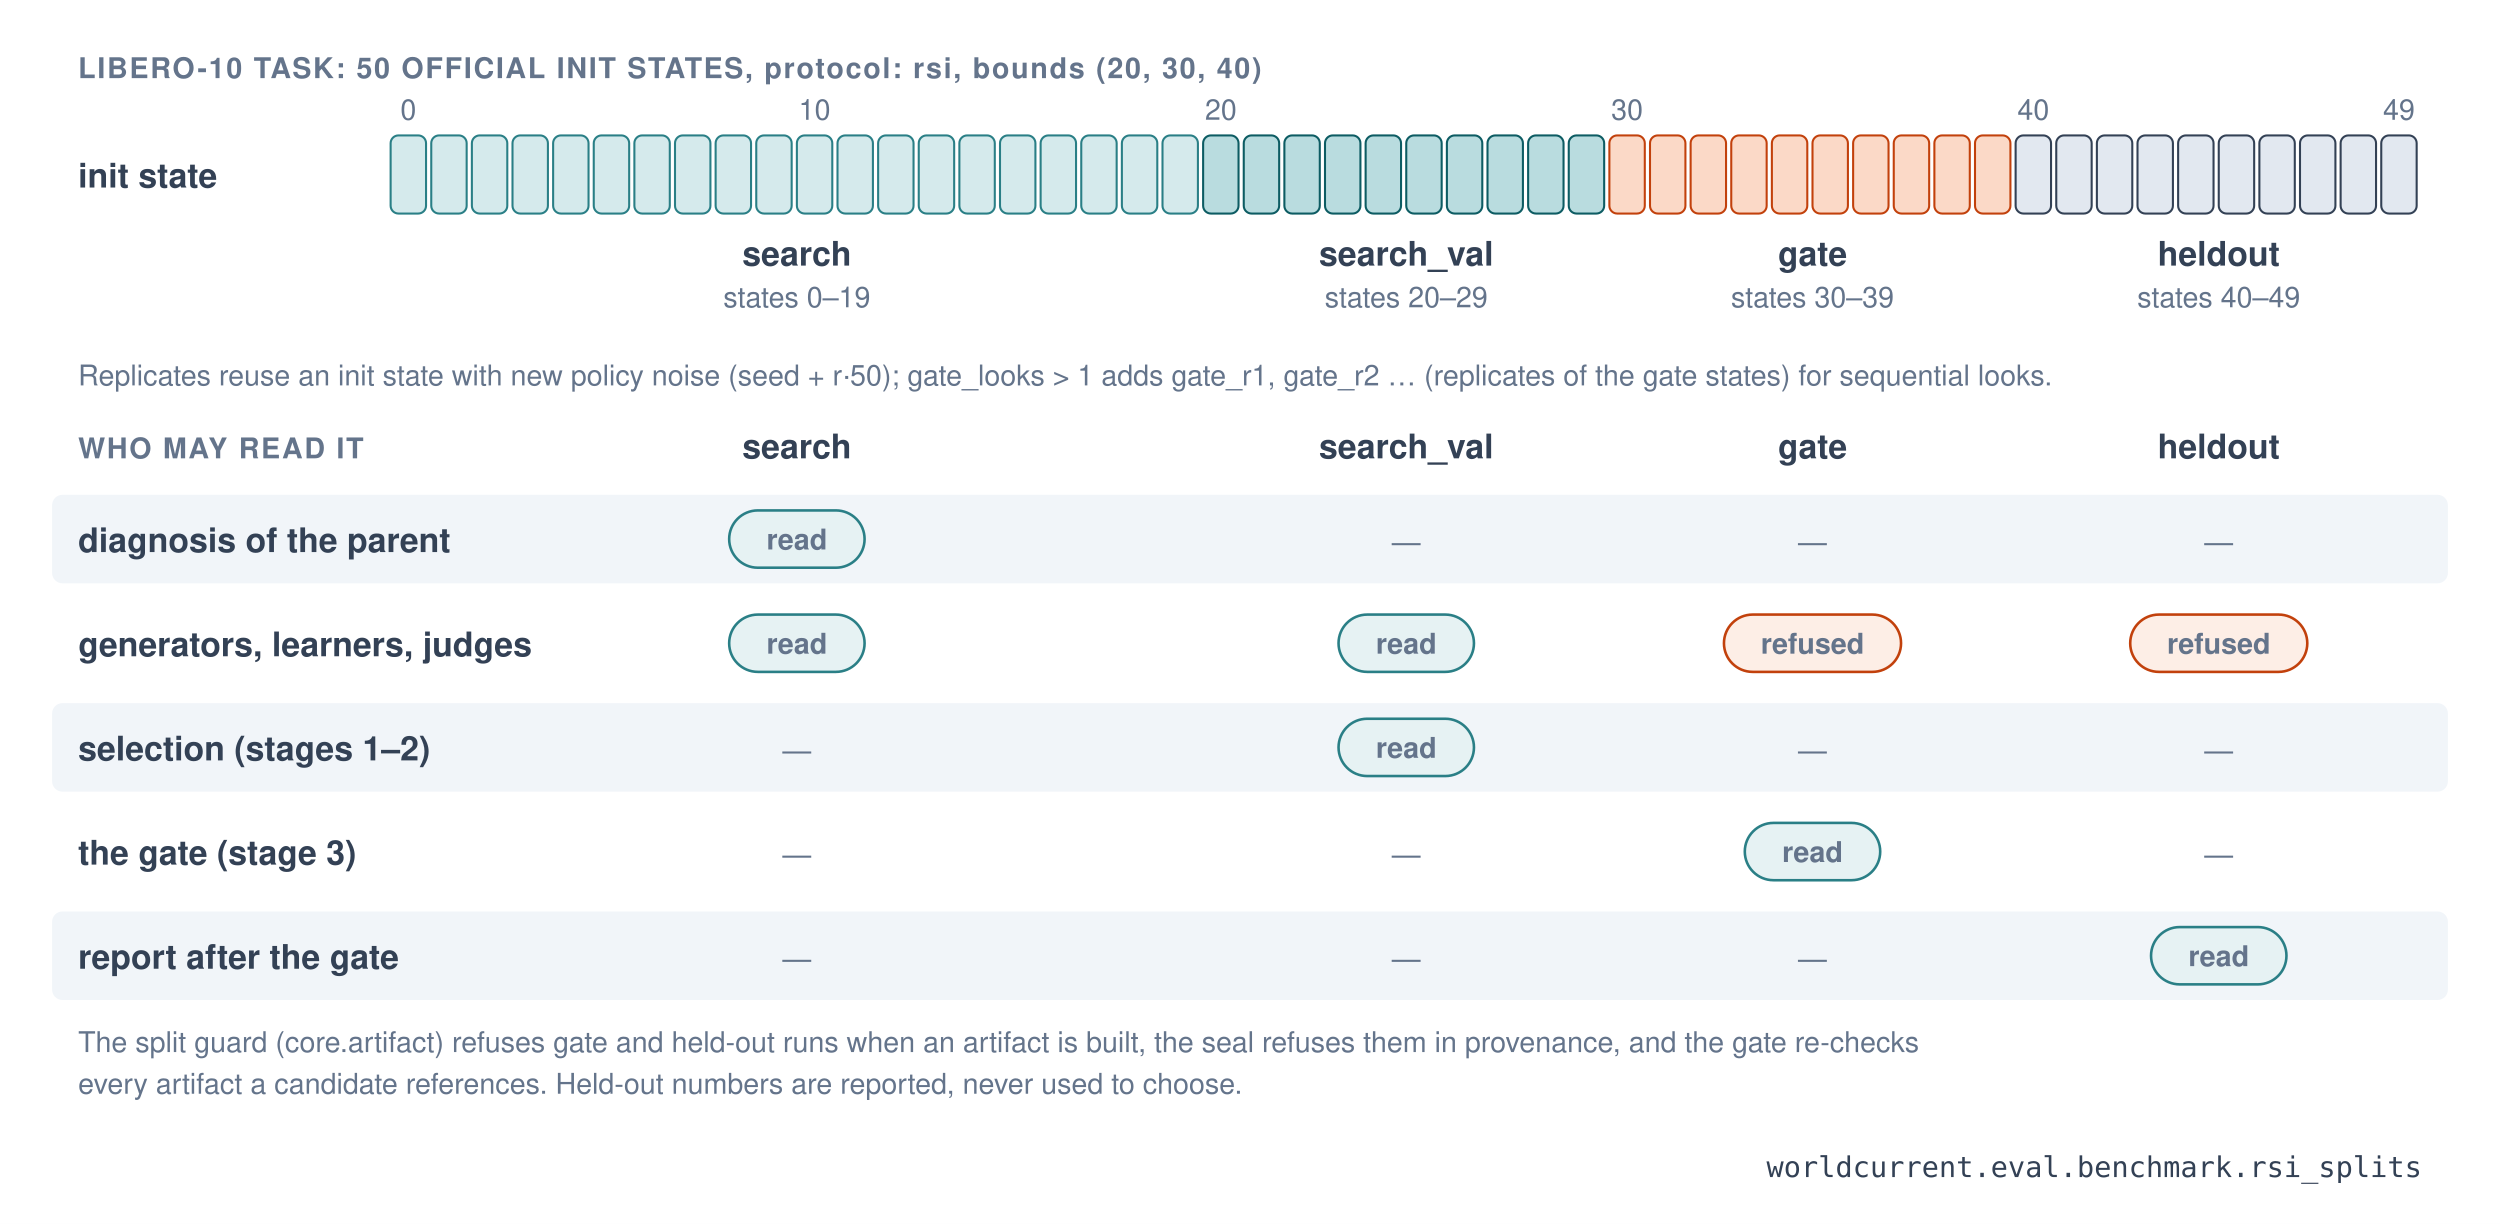
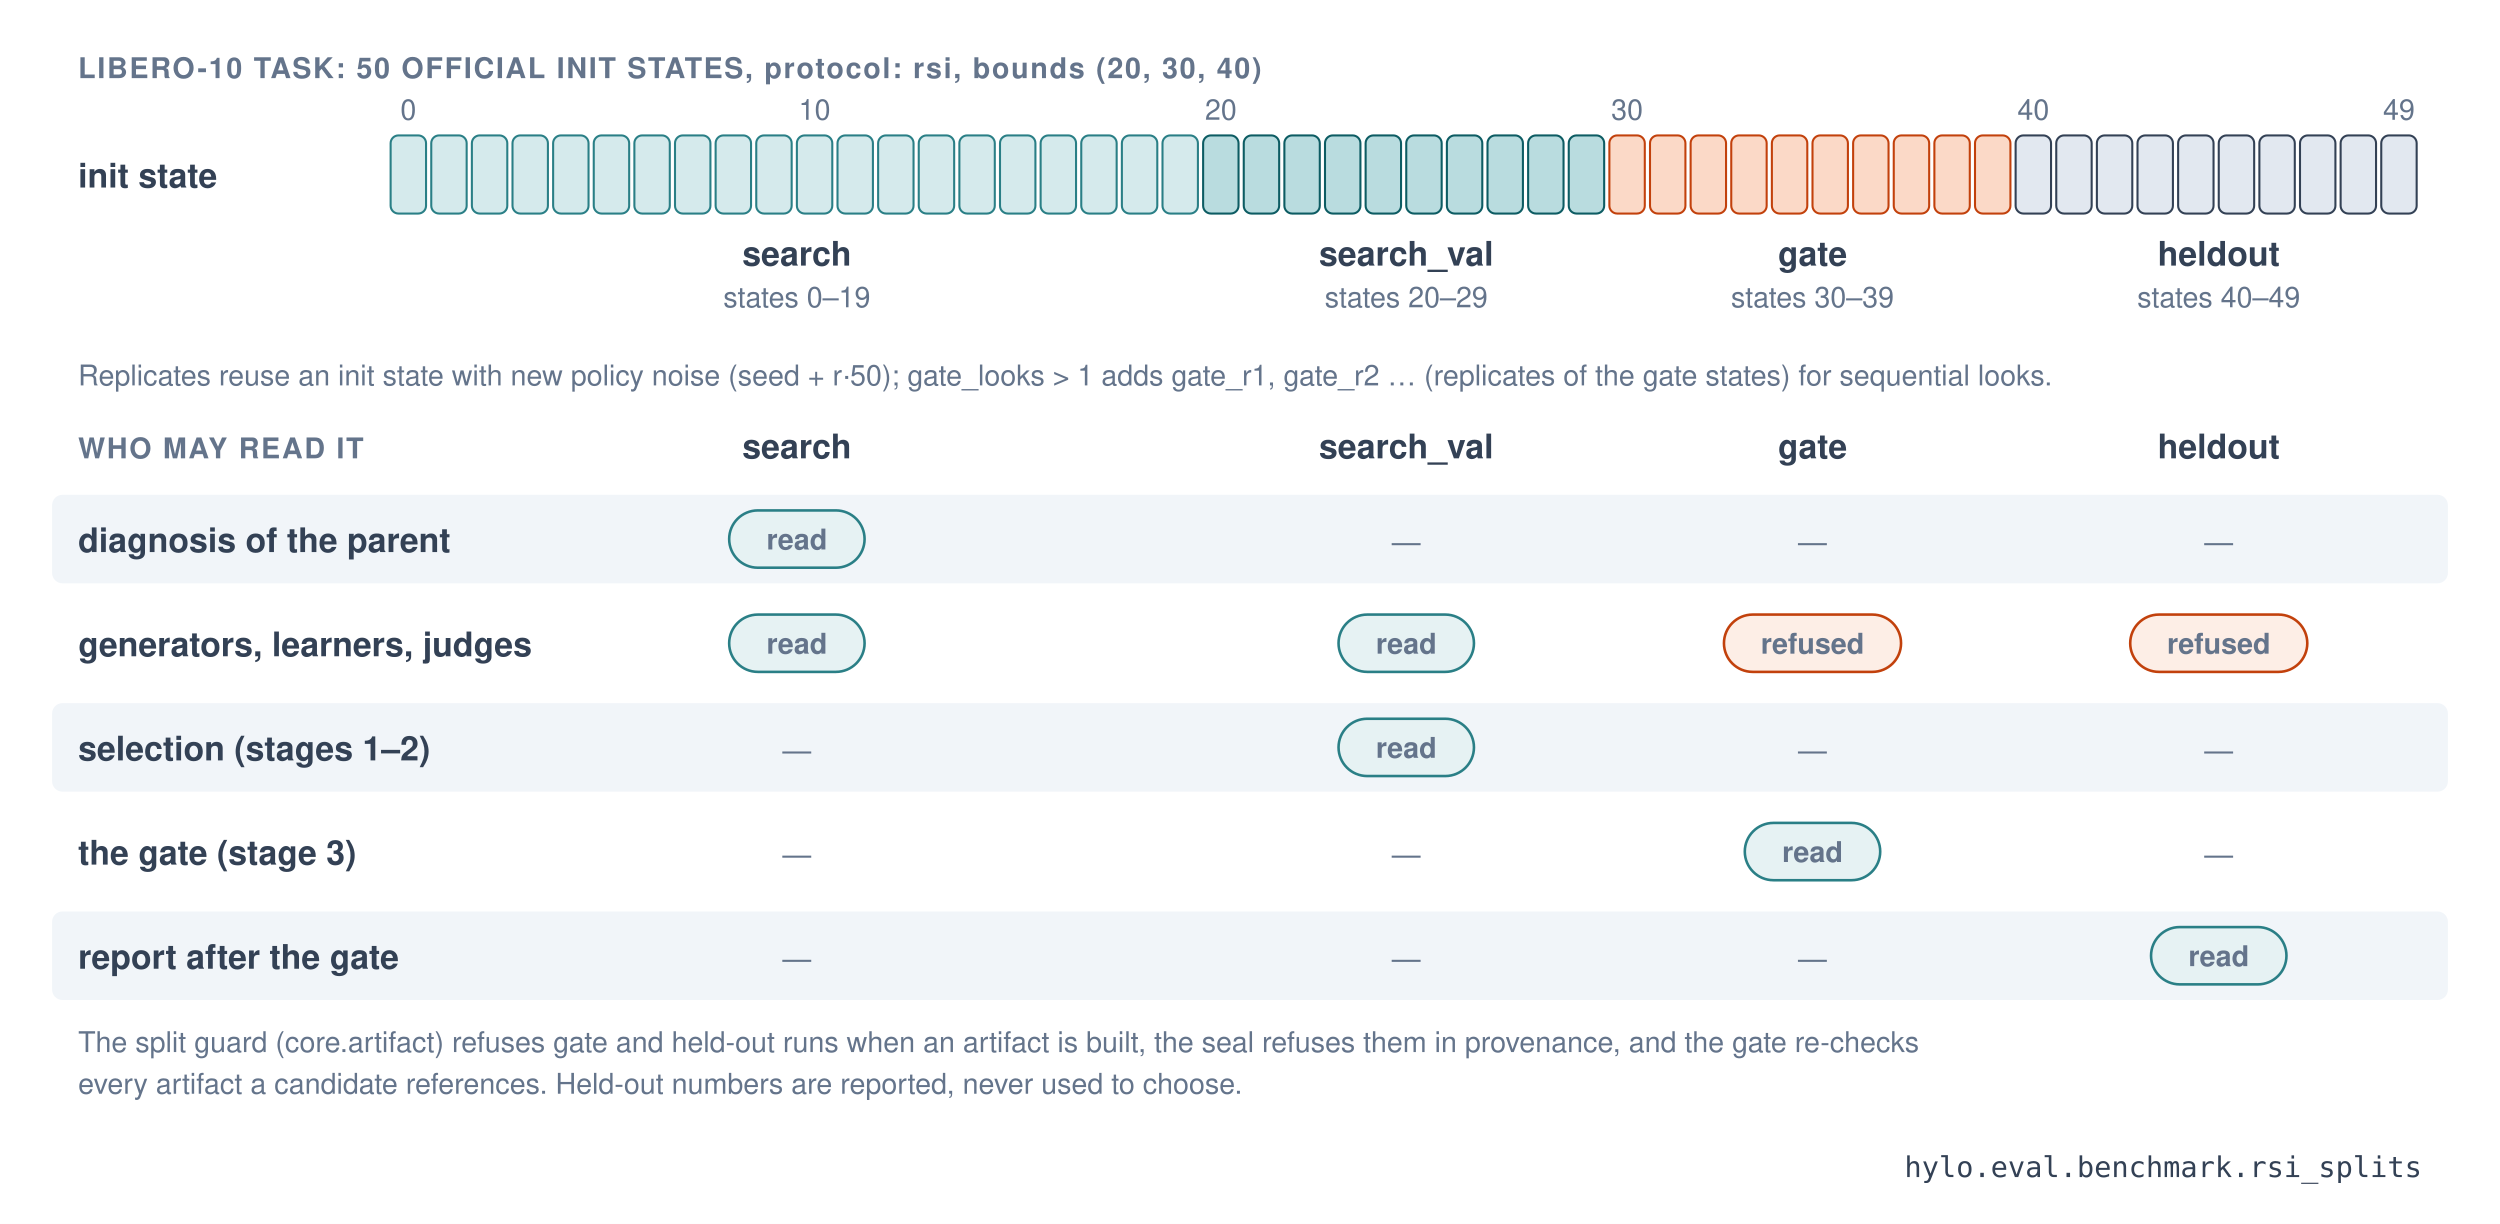
<svg xmlns="http://www.w3.org/2000/svg" viewBox="0 0 960 470" width="960" height="470" role="img" aria-labelledby="title desc">
  <defs>
    <style>
  text { font-family: IBM Plex Sans, Helvetica, Arial, sans-serif; fill: #334155; }
  .t { font-size: 13px; font-weight: 600; }
  .s { font-size: 11px; fill: #64748b; }
  .h { font-size: 15px; font-weight: 700; }
  .cap { font-size: 11px; font-weight: 600; letter-spacing: .06em; fill: #64748b; }
  .m { font-family: IBM Plex Mono, Menlo, Consolas, monospace; font-size: 11px; }
  .w { fill: #ffffff; }
</style>
    <marker id="a-64748b" viewBox="0 0 10 10" refX="9" refY="5" markerWidth="7" markerHeight="7" orient="auto-start-reverse">
      <path d="M0,0 L10,5 L0,10 z" fill="#64748b" />
    </marker>
    <marker id="a-0d5c63" viewBox="0 0 10 10" refX="9" refY="5" markerWidth="7" markerHeight="7" orient="auto-start-reverse">
      <path d="M0,0 L10,5 L0,10 z" fill="#0d5c63" />
    </marker>
    <marker id="a-2a7f86" viewBox="0 0 10 10" refX="9" refY="5" markerWidth="7" markerHeight="7" orient="auto-start-reverse">
      <path d="M0,0 L10,5 L0,10 z" fill="#2a7f86" />
    </marker>
    <marker id="a-c2410c" viewBox="0 0 10 10" refX="9" refY="5" markerWidth="7" markerHeight="7" orient="auto-start-reverse">
      <path d="M0,0 L10,5 L0,10 z" fill="#c2410c" />
    </marker>
    <marker id="a-334155" viewBox="0 0 10 10" refX="9" refY="5" markerWidth="7" markerHeight="7" orient="auto-start-reverse">
      <path d="M0,0 L10,5 L0,10 z" fill="#334155" />
    </marker>
  </defs>
  <rect width="960" height="470" fill="#ffffff" />
  <text x="30" y="30" class="cap" text-anchor="start">LIBERO-10 TASK: 50 OFFICIAL INIT STATES, protocol: rsi, bounds (20, 30, 40)</text>
  <rect x="150.0" y="52" width="13.6" height="30" rx="3" fill="#d5eaec" stroke="#2a7f86" stroke-width="0.8" />
  <rect x="165.6" y="52" width="13.6" height="30" rx="3" fill="#d5eaec" stroke="#2a7f86" stroke-width="0.8" />
  <rect x="181.2" y="52" width="13.6" height="30" rx="3" fill="#d5eaec" stroke="#2a7f86" stroke-width="0.8" />
  <rect x="196.8" y="52" width="13.6" height="30" rx="3" fill="#d5eaec" stroke="#2a7f86" stroke-width="0.8" />
  <rect x="212.4" y="52" width="13.6" height="30" rx="3" fill="#d5eaec" stroke="#2a7f86" stroke-width="0.8" />
  <rect x="228.0" y="52" width="13.6" height="30" rx="3" fill="#d5eaec" stroke="#2a7f86" stroke-width="0.8" />
  <rect x="243.6" y="52" width="13.6" height="30" rx="3" fill="#d5eaec" stroke="#2a7f86" stroke-width="0.8" />
  <rect x="259.2" y="52" width="13.6" height="30" rx="3" fill="#d5eaec" stroke="#2a7f86" stroke-width="0.8" />
  <rect x="274.8" y="52" width="13.6" height="30" rx="3" fill="#d5eaec" stroke="#2a7f86" stroke-width="0.8" />
  <rect x="290.4" y="52" width="13.6" height="30" rx="3" fill="#d5eaec" stroke="#2a7f86" stroke-width="0.8" />
  <rect x="306.0" y="52" width="13.6" height="30" rx="3" fill="#d5eaec" stroke="#2a7f86" stroke-width="0.8" />
  <rect x="321.6" y="52" width="13.6" height="30" rx="3" fill="#d5eaec" stroke="#2a7f86" stroke-width="0.8" />
  <rect x="337.2" y="52" width="13.6" height="30" rx="3" fill="#d5eaec" stroke="#2a7f86" stroke-width="0.8" />
  <rect x="352.8" y="52" width="13.6" height="30" rx="3" fill="#d5eaec" stroke="#2a7f86" stroke-width="0.8" />
  <rect x="368.4" y="52" width="13.6" height="30" rx="3" fill="#d5eaec" stroke="#2a7f86" stroke-width="0.8" />
  <rect x="384.0" y="52" width="13.6" height="30" rx="3" fill="#d5eaec" stroke="#2a7f86" stroke-width="0.8" />
  <rect x="399.6" y="52" width="13.6" height="30" rx="3" fill="#d5eaec" stroke="#2a7f86" stroke-width="0.8" />
  <rect x="415.2" y="52" width="13.6" height="30" rx="3" fill="#d5eaec" stroke="#2a7f86" stroke-width="0.8" />
  <rect x="430.8" y="52" width="13.6" height="30" rx="3" fill="#d5eaec" stroke="#2a7f86" stroke-width="0.8" />
  <rect x="446.4" y="52" width="13.6" height="30" rx="3" fill="#d5eaec" stroke="#2a7f86" stroke-width="0.8" />
  <text x="306.0" y="102" class="t" text-anchor="middle" fill="#2a7f86">search</text>
  <text x="306.0" y="118" class="s" text-anchor="middle">states 0–19</text>
  <rect x="462.0" y="52" width="13.6" height="30" rx="3" fill="#b9dcdf" stroke="#0d5c63" stroke-width="0.8" />
  <rect x="477.6" y="52" width="13.6" height="30" rx="3" fill="#b9dcdf" stroke="#0d5c63" stroke-width="0.8" />
  <rect x="493.2" y="52" width="13.6" height="30" rx="3" fill="#b9dcdf" stroke="#0d5c63" stroke-width="0.8" />
  <rect x="508.8" y="52" width="13.6" height="30" rx="3" fill="#b9dcdf" stroke="#0d5c63" stroke-width="0.8" />
  <rect x="524.4" y="52" width="13.6" height="30" rx="3" fill="#b9dcdf" stroke="#0d5c63" stroke-width="0.8" />
  <rect x="540.0" y="52" width="13.6" height="30" rx="3" fill="#b9dcdf" stroke="#0d5c63" stroke-width="0.8" />
  <rect x="555.6" y="52" width="13.6" height="30" rx="3" fill="#b9dcdf" stroke="#0d5c63" stroke-width="0.8" />
  <rect x="571.2" y="52" width="13.6" height="30" rx="3" fill="#b9dcdf" stroke="#0d5c63" stroke-width="0.8" />
  <rect x="586.8" y="52" width="13.6" height="30" rx="3" fill="#b9dcdf" stroke="#0d5c63" stroke-width="0.8" />
  <rect x="602.4" y="52" width="13.6" height="30" rx="3" fill="#b9dcdf" stroke="#0d5c63" stroke-width="0.8" />
  <text x="540.0" y="102" class="t" text-anchor="middle" fill="#0d5c63">search_val</text>
  <text x="540.0" y="118" class="s" text-anchor="middle">states 20–29</text>
  <rect x="618.0" y="52" width="13.6" height="30" rx="3" fill="#fbd9c7" stroke="#c2410c" stroke-width="0.8" />
  <rect x="633.6" y="52" width="13.6" height="30" rx="3" fill="#fbd9c7" stroke="#c2410c" stroke-width="0.8" />
  <rect x="649.2" y="52" width="13.6" height="30" rx="3" fill="#fbd9c7" stroke="#c2410c" stroke-width="0.8" />
  <rect x="664.8" y="52" width="13.6" height="30" rx="3" fill="#fbd9c7" stroke="#c2410c" stroke-width="0.8" />
  <rect x="680.4" y="52" width="13.6" height="30" rx="3" fill="#fbd9c7" stroke="#c2410c" stroke-width="0.8" />
  <rect x="696.0" y="52" width="13.6" height="30" rx="3" fill="#fbd9c7" stroke="#c2410c" stroke-width="0.8" />
  <rect x="711.6" y="52" width="13.6" height="30" rx="3" fill="#fbd9c7" stroke="#c2410c" stroke-width="0.8" />
  <rect x="727.2" y="52" width="13.6" height="30" rx="3" fill="#fbd9c7" stroke="#c2410c" stroke-width="0.8" />
  <rect x="742.8" y="52" width="13.6" height="30" rx="3" fill="#fbd9c7" stroke="#c2410c" stroke-width="0.8" />
  <rect x="758.4" y="52" width="13.6" height="30" rx="3" fill="#fbd9c7" stroke="#c2410c" stroke-width="0.8" />
  <text x="696.0" y="102" class="t" text-anchor="middle" fill="#c2410c">gate</text>
  <text x="696.0" y="118" class="s" text-anchor="middle">states 30–39</text>
  <rect x="774.0" y="52" width="13.6" height="30" rx="3" fill="#e2e8f0" stroke="#334155" stroke-width="0.8" />
  <rect x="789.6" y="52" width="13.6" height="30" rx="3" fill="#e2e8f0" stroke="#334155" stroke-width="0.8" />
  <rect x="805.2" y="52" width="13.6" height="30" rx="3" fill="#e2e8f0" stroke="#334155" stroke-width="0.8" />
  <rect x="820.8" y="52" width="13.6" height="30" rx="3" fill="#e2e8f0" stroke="#334155" stroke-width="0.8" />
  <rect x="836.4" y="52" width="13.6" height="30" rx="3" fill="#e2e8f0" stroke="#334155" stroke-width="0.8" />
  <rect x="852.0" y="52" width="13.6" height="30" rx="3" fill="#e2e8f0" stroke="#334155" stroke-width="0.8" />
  <rect x="867.6" y="52" width="13.6" height="30" rx="3" fill="#e2e8f0" stroke="#334155" stroke-width="0.8" />
  <rect x="883.2" y="52" width="13.6" height="30" rx="3" fill="#e2e8f0" stroke="#334155" stroke-width="0.8" />
  <rect x="898.8" y="52" width="13.6" height="30" rx="3" fill="#e2e8f0" stroke="#334155" stroke-width="0.8" />
  <rect x="914.4" y="52" width="13.6" height="30" rx="3" fill="#e2e8f0" stroke="#334155" stroke-width="0.8" />
  <text x="852.0" y="102" class="t" text-anchor="middle" fill="#334155">heldout</text>
  <text x="852.0" y="118" class="s" text-anchor="middle">states 40–49</text>
  <text x="156.8" y="46" class="s" text-anchor="middle">0</text>
  <text x="312.8" y="46" class="s" text-anchor="middle">10</text>
  <text x="468.8" y="46" class="s" text-anchor="middle">20</text>
  <text x="624.8" y="46" class="s" text-anchor="middle">30</text>
  <text x="780.8" y="46" class="s" text-anchor="middle">40</text>
  <text x="921.2" y="46" class="s" text-anchor="middle">49</text>
  <text x="30" y="72" class="t" text-anchor="start">init state</text>
  <text x="30" y="148" class="s" text-anchor="start">Replicates reuse an init state with new policy noise (seed + r·50); gate_looks &gt; 1 adds gate_r1, gate_r2 … (replicates of the gate states) for sequential looks.</text>
  <text x="30" y="176" class="cap" text-anchor="start">WHO MAY READ IT</text>
  <text x="306.0" y="176" class="t" text-anchor="middle" fill="#2a7f86">search</text>
  <text x="540.0" y="176" class="t" text-anchor="middle" fill="#0d5c63">search_val</text>
  <text x="696.0" y="176" class="t" text-anchor="middle" fill="#c2410c">gate</text>
  <text x="852.0" y="176" class="t" text-anchor="middle" fill="#334155">heldout</text>
  <rect x="20" y="190" width="920" height="34" rx="4" fill="#f1f5f9" stroke="none" stroke-width="1.2" />
  <text x="30" y="212" class="t" text-anchor="start">diagnosis of the parent</text>
  <rect x="280.0" y="196" width="52" height="22" rx="11" fill="#e6f2f3" stroke="#2a7f86" stroke-width="1" />
  <text x="306.0" y="211" class="s" text-anchor="middle" fill="#0d5c63" font-weight="600">read</text>
  <text x="540.0" y="212" class="s" text-anchor="middle">—</text>
  <text x="696.0" y="212" class="s" text-anchor="middle">—</text>
  <text x="852.0" y="212" class="s" text-anchor="middle">—</text>
  <rect x="20" y="230" width="920" height="34" rx="4" fill="#fff" stroke="none" stroke-width="1.2" />
  <text x="30" y="252" class="t" text-anchor="start">generators, learners, judges</text>
  <rect x="280.0" y="236" width="52" height="22" rx="11" fill="#e6f2f3" stroke="#2a7f86" stroke-width="1" />
  <text x="306.0" y="251" class="s" text-anchor="middle" fill="#0d5c63" font-weight="600">read</text>
  <rect x="514.0" y="236" width="52" height="22" rx="11" fill="#e6f2f3" stroke="#2a7f86" stroke-width="1" />
  <text x="540.0" y="251" class="s" text-anchor="middle" fill="#0d5c63" font-weight="600">read</text>
  <rect x="662.0" y="236" width="68" height="22" rx="11" fill="#fdeee6" stroke="#c2410c" stroke-width="1" />
  <text x="696.0" y="251" class="s" text-anchor="middle" fill="#c2410c" font-weight="600">refused</text>
  <rect x="818.0" y="236" width="68" height="22" rx="11" fill="#fdeee6" stroke="#c2410c" stroke-width="1" />
  <text x="852.0" y="251" class="s" text-anchor="middle" fill="#c2410c" font-weight="600">refused</text>
  <rect x="20" y="270" width="920" height="34" rx="4" fill="#f1f5f9" stroke="none" stroke-width="1.2" />
  <text x="30" y="292" class="t" text-anchor="start">selection (stages 1–2)</text>
  <text x="306.0" y="292" class="s" text-anchor="middle">—</text>
  <rect x="514.0" y="276" width="52" height="22" rx="11" fill="#e6f2f3" stroke="#2a7f86" stroke-width="1" />
  <text x="540.0" y="291" class="s" text-anchor="middle" fill="#0d5c63" font-weight="600">read</text>
  <text x="696.0" y="292" class="s" text-anchor="middle">—</text>
  <text x="852.0" y="292" class="s" text-anchor="middle">—</text>
  <rect x="20" y="310" width="920" height="34" rx="4" fill="#fff" stroke="none" stroke-width="1.2" />
  <text x="30" y="332" class="t" text-anchor="start">the gate (stage 3)</text>
  <text x="306.0" y="332" class="s" text-anchor="middle">—</text>
  <text x="540.0" y="332" class="s" text-anchor="middle">—</text>
  <rect x="670.0" y="316" width="52" height="22" rx="11" fill="#e6f2f3" stroke="#2a7f86" stroke-width="1" />
  <text x="696.0" y="331" class="s" text-anchor="middle" fill="#0d5c63" font-weight="600">read</text>
  <text x="852.0" y="332" class="s" text-anchor="middle">—</text>
  <rect x="20" y="350" width="920" height="34" rx="4" fill="#f1f5f9" stroke="none" stroke-width="1.2" />
  <text x="30" y="372" class="t" text-anchor="start">report after the gate</text>
  <text x="306.0" y="372" class="s" text-anchor="middle">—</text>
  <text x="540.0" y="372" class="s" text-anchor="middle">—</text>
  <text x="696.0" y="372" class="s" text-anchor="middle">—</text>
  <rect x="826.0" y="356" width="52" height="22" rx="11" fill="#e6f2f3" stroke="#2a7f86" stroke-width="1" />
  <text x="852.0" y="371" class="s" text-anchor="middle" fill="#0d5c63" font-weight="600">read</text>
  <text x="30" y="404" class="s" text-anchor="start">The split guard (core.artifact) refuses gate and held-out runs when an artifact is built, the seal refuses them in provenance, and the gate re-checks</text>
  <text x="30" y="420" class="s" text-anchor="start">every artifact a candidate references. Held-out numbers are reported, never used to choose.</text>
-   <text x="930" y="452" class="m" text-anchor="end" fill="#64748b">worldcurrent.eval.benchmark.rsi_splits</text>
+   <text x="930" y="452" class="m" text-anchor="end" fill="#64748b">hylo.eval.benchmark.rsi_splits</text>
</svg>
